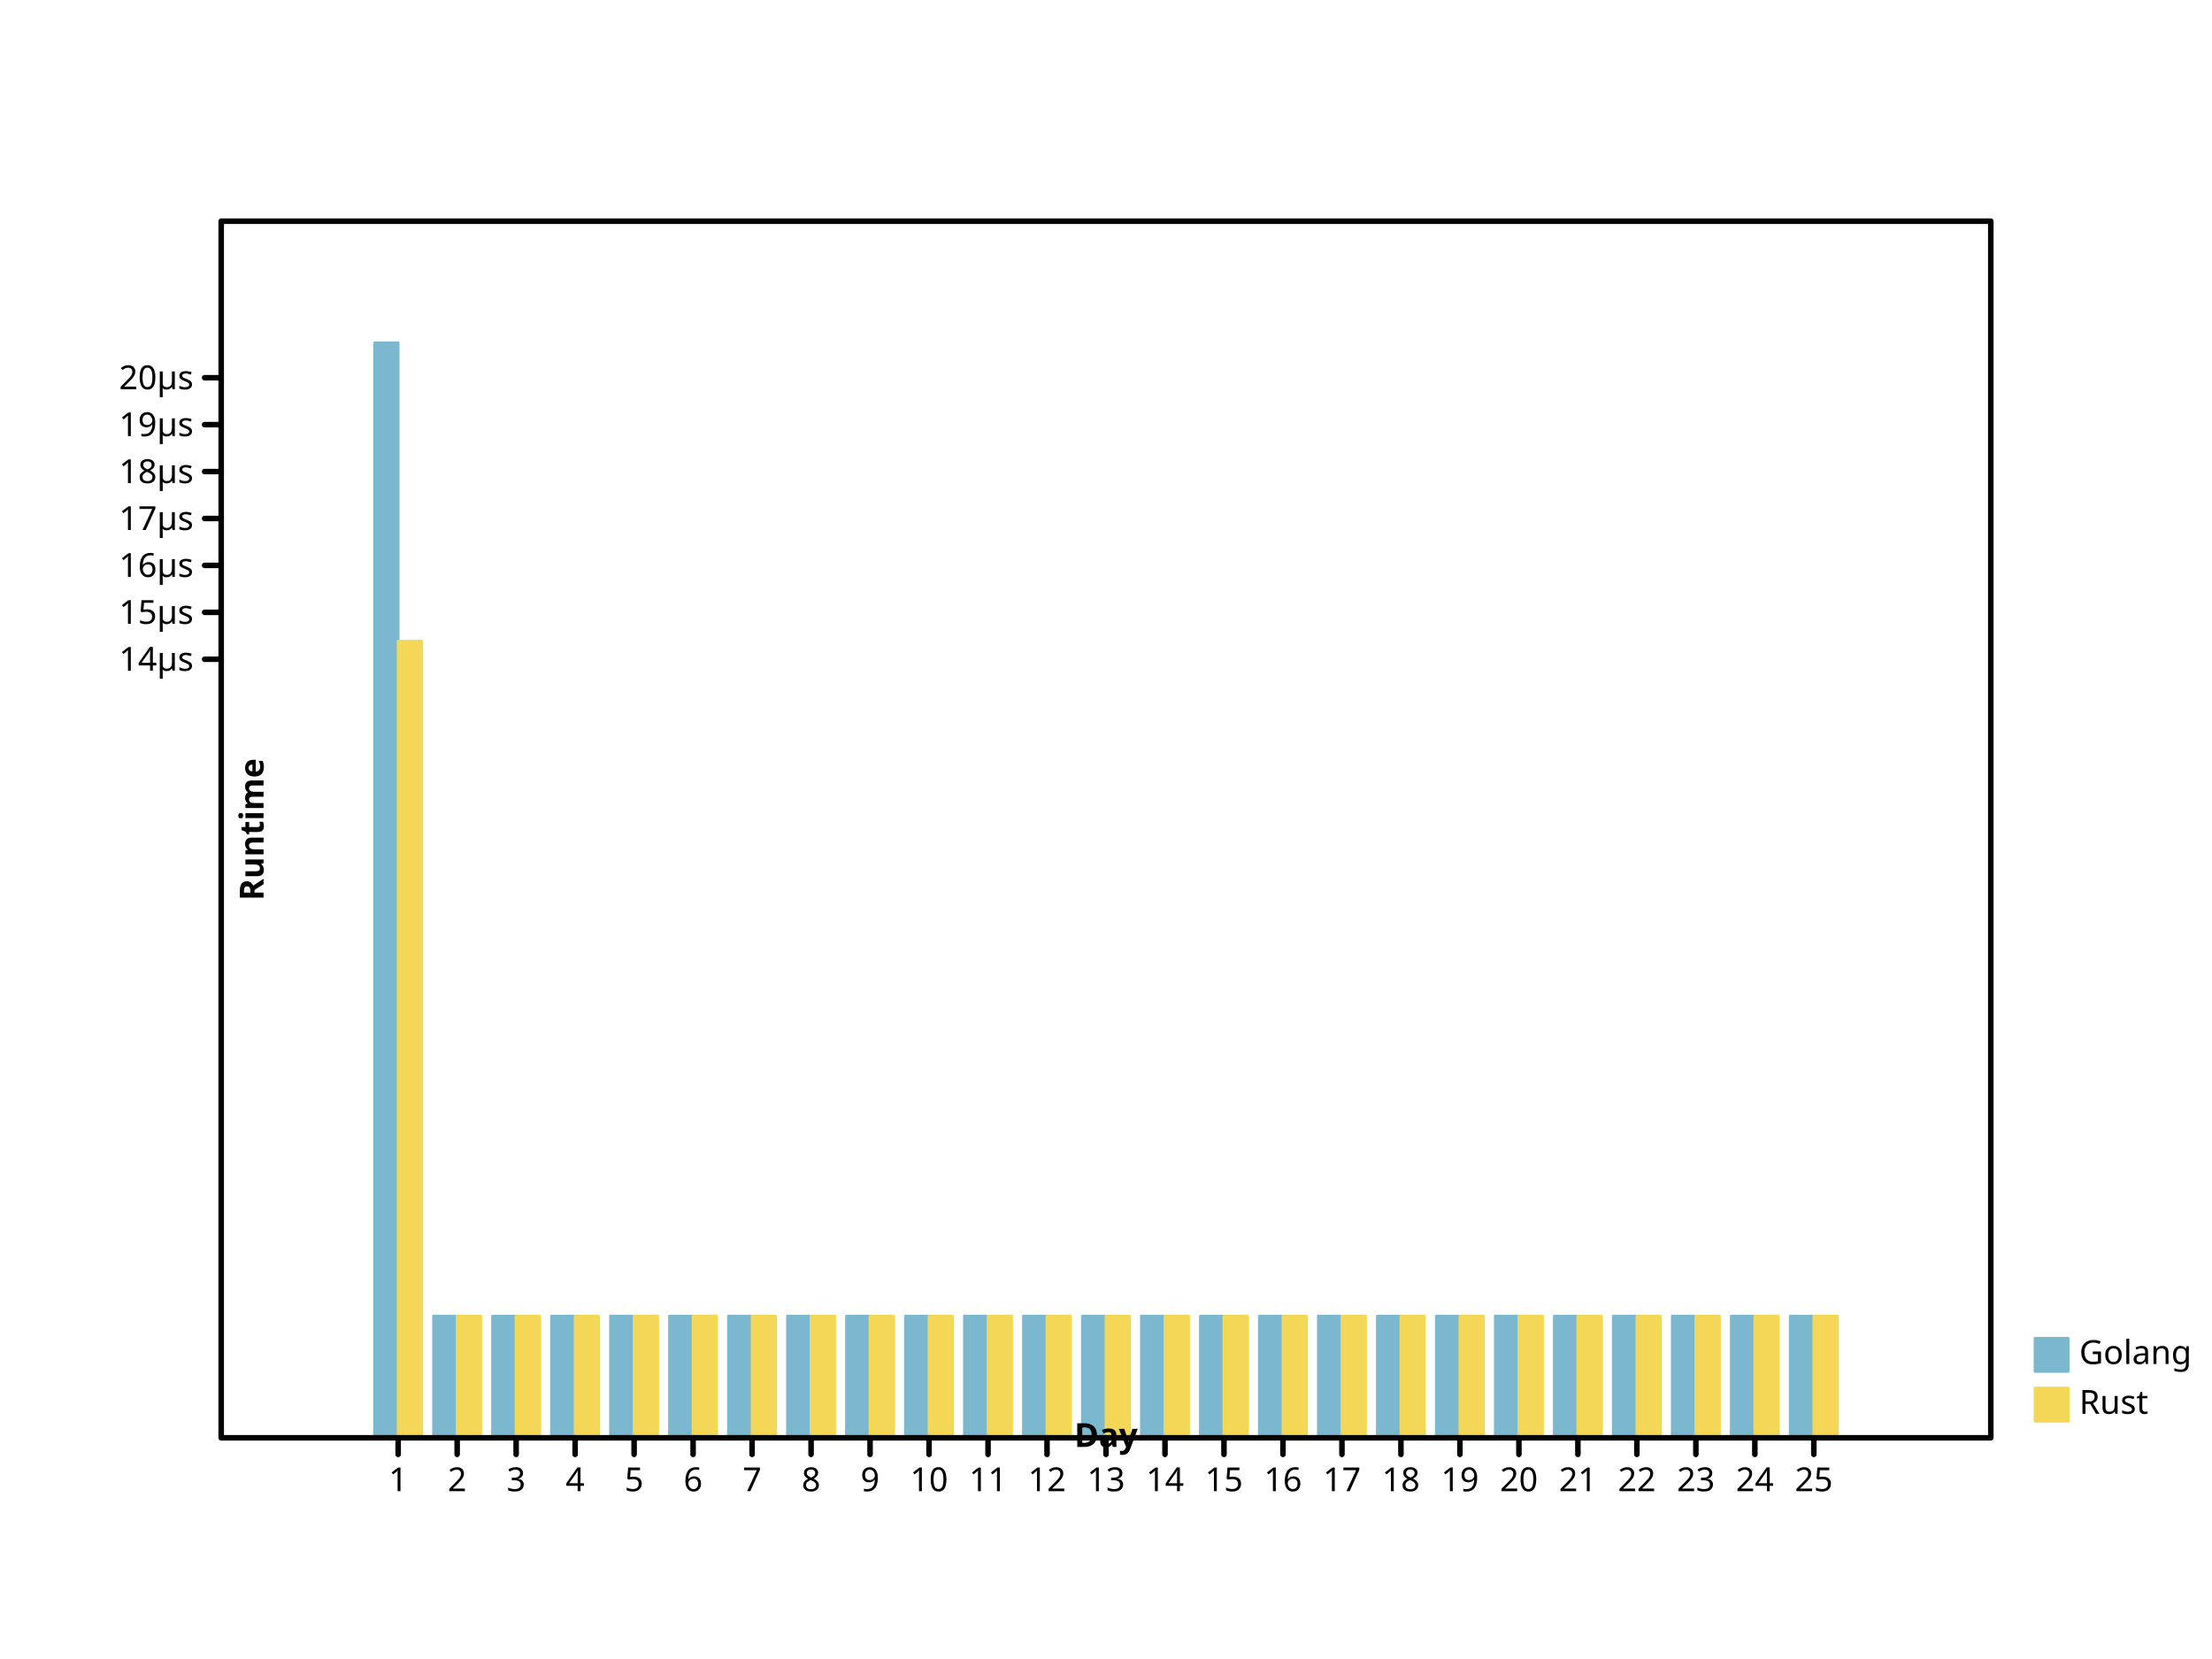
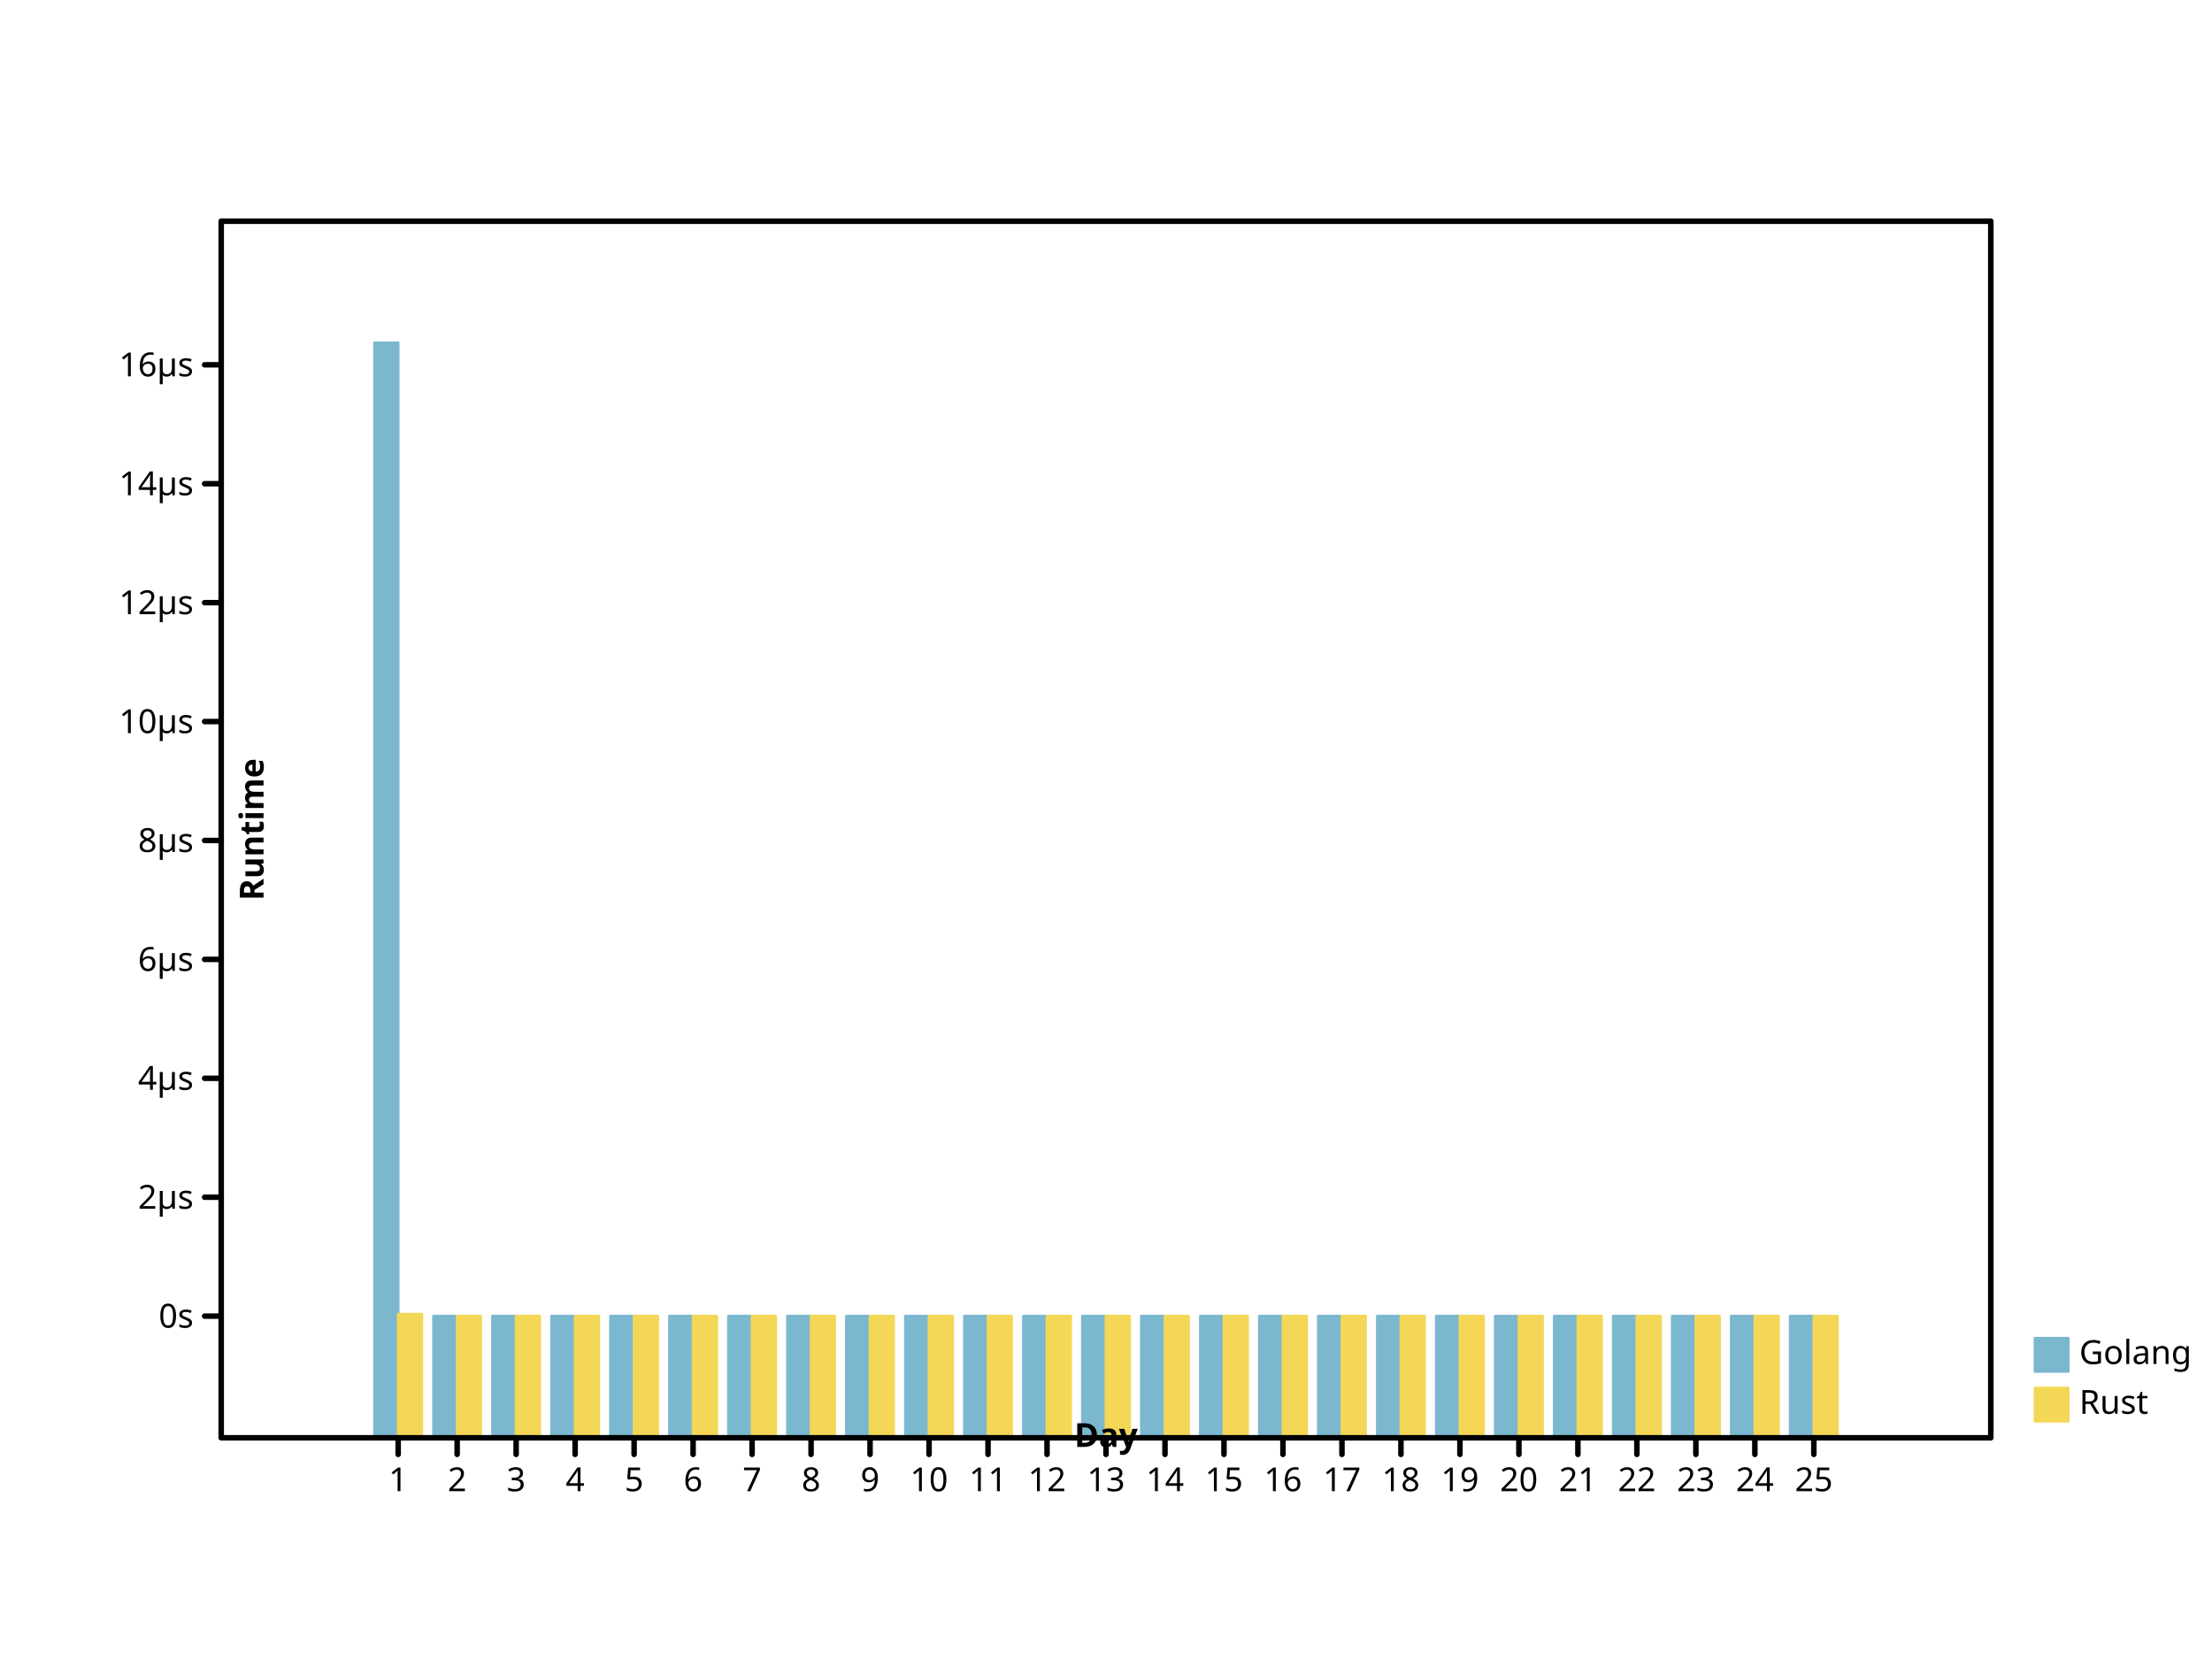
<svg xmlns="http://www.w3.org/2000/svg" viewbox="0 0 800 600" preserveAspectRatio="xMidYMid meet" width="800" height="600">
  <defs>
-     <marker markerUnits="userSpaceOnUse" markerWidth="2%" markerHeight="2%" id="circle" viewBox="0 0 10 10 " refX="5" refY="5">
-       <circle cx="5" cy="5" r="3" fill="none" stroke="black" />
+     <marker refY="5" markerUnits="userSpaceOnUse" markerWidth="2%" markerHeight="2%" id="circle" viewBox="0 0 10 10 " refX="5">
+       <circle fill="none" stroke="black" cx="5" cy="5" r="3" />
    </marker>
-     <marker refY="5" markerUnits="userSpaceOnUse" markerWidth="2%" markerHeight="2%" id="filled-circle" viewBox="0 0 10 10 " refX="5">
-       <circle cx="5" cy="5" r="3" fill="black" stroke="none" />
+     <marker markerUnits="userSpaceOnUse" markerWidth="2%" markerHeight="2%" id="filled-circle" viewBox="0 0 10 10 " refX="5" refY="5">
+       <circle fill="black" stroke="none" cx="5" cy="5" r="3" />
    </marker>
-     <marker refX="5" refY="5" markerUnits="userSpaceOnUse" markerWidth="2%" markerHeight="2%" id="square" viewBox="0 0 10 10 ">
-       <rect stroke="black" x="2" y="2" width="6" height="6" fill="none" />
+     <marker viewBox="0 0 10 10 " refX="5" refY="5" markerUnits="userSpaceOnUse" markerWidth="2%" markerHeight="2%" id="square">
+       <rect fill="none" stroke="black" x="2" y="2" width="6" height="6" />
    </marker>
-     <marker refX="5" refY="5" markerUnits="userSpaceOnUse" markerWidth="2%" markerHeight="2%" id="filled-square" viewBox="0 0 10 10 ">
-       <rect y="2" width="6" height="6" fill="black" stroke="none" x="2" />
+     <marker markerHeight="2%" id="filled-square" viewBox="0 0 10 10 " refX="5" refY="5" markerUnits="userSpaceOnUse" markerWidth="2%">
+       <rect stroke="none" x="2" y="2" width="6" height="6" fill="black" />
    </marker>
  </defs>
-   <g stroke-linecap="round" stroke-linejoin="round" transform="translate(80 520 )scale(1 -1 )" fill="hsl(198, 47%, 65%)" stroke="hsl(198, 47%, 65%)" stroke-width="1px">
+   <g stroke-width="1px" stroke-linecap="round" stroke-linejoin="round" transform="translate(80 520 )scale(1 -1 )" fill="hsl(198, 47%, 65%)" stroke="hsl(198, 47%, 65%)">
    <rect x="5.546667e+01" y="0" width="8.533333e+00" height="396" vector-effect="non-scaling-stroke" />
-     <rect width="8.533333e+00" height="44" vector-effect="non-scaling-stroke" x="7.680000e+01" y="0" />
-     <rect y="0" width="8.533333e+00" height="44" vector-effect="non-scaling-stroke" x="9.813333e+01" />
-     <rect y="0" width="8.533333e+00" height="44" vector-effect="non-scaling-stroke" x="1.194667e+02" />
-     <rect y="0" width="8.533333e+00" height="44" vector-effect="non-scaling-stroke" x="1.408000e+02" />
-     <rect vector-effect="non-scaling-stroke" x="1.621333e+02" y="0" width="8.533333e+00" height="44" />
-     <rect width="8.533333e+00" height="44" vector-effect="non-scaling-stroke" x="1.834667e+02" y="0" />
-     <rect width="8.533333e+00" height="44" vector-effect="non-scaling-stroke" x="2.048000e+02" y="0" />
-     <rect height="44" vector-effect="non-scaling-stroke" x="2.261333e+02" y="0" width="8.533333e+00" />
+     <rect height="44" vector-effect="non-scaling-stroke" x="7.680000e+01" y="0" width="8.533333e+00" />
+     <rect vector-effect="non-scaling-stroke" x="9.813333e+01" y="0" width="8.533333e+00" height="44" />
+     <rect x="1.194667e+02" y="0" width="8.533333e+00" height="44" vector-effect="non-scaling-stroke" />
+     <rect vector-effect="non-scaling-stroke" x="1.408000e+02" y="0" width="8.533333e+00" height="44" />
+     <rect width="8.533333e+00" height="44" vector-effect="non-scaling-stroke" x="1.621333e+02" y="0" />
+     <rect y="0" width="8.533333e+00" height="44" vector-effect="non-scaling-stroke" x="1.834667e+02" />
+     <rect vector-effect="non-scaling-stroke" x="2.048000e+02" y="0" width="8.533333e+00" height="44" />
+     <rect width="8.533333e+00" height="44" vector-effect="non-scaling-stroke" x="2.261333e+02" y="0" />
    <rect y="0" width="8.533333e+00" height="44" vector-effect="non-scaling-stroke" x="2.474667e+02" />
    <rect vector-effect="non-scaling-stroke" x="2.688000e+02" y="0" width="8.533333e+00" height="44" />
-     <rect x="2.901333e+02" y="0" width="8.533333e+00" height="44" vector-effect="non-scaling-stroke" />
-     <rect width="8.533333e+00" height="44" vector-effect="non-scaling-stroke" x="3.114667e+02" y="0" />
+     <rect width="8.533333e+00" height="44" vector-effect="non-scaling-stroke" x="2.901333e+02" y="0" />
+     <rect y="0" width="8.533333e+00" height="44" vector-effect="non-scaling-stroke" x="3.114667e+02" />
    <rect vector-effect="non-scaling-stroke" x="3.328000e+02" y="0" width="8.533333e+00" height="44" />
-     <rect height="44" vector-effect="non-scaling-stroke" x="3.541333e+02" y="0" width="8.533333e+00" />
-     <rect x="3.754667e+02" y="0" width="8.533333e+00" height="44" vector-effect="non-scaling-stroke" />
+     <rect y="0" width="8.533333e+00" height="44" vector-effect="non-scaling-stroke" x="3.541333e+02" />
+     <rect height="44" vector-effect="non-scaling-stroke" x="3.754667e+02" y="0" width="8.533333e+00" />
    <rect y="0" width="8.533333e+00" height="44" vector-effect="non-scaling-stroke" x="3.968000e+02" />
    <rect vector-effect="non-scaling-stroke" x="4.181333e+02" y="0" width="8.533333e+00" height="44" />
-     <rect x="4.394667e+02" y="0" width="8.533333e+00" height="44" vector-effect="non-scaling-stroke" />
-     <rect vector-effect="non-scaling-stroke" x="4.608000e+02" y="0" width="8.533333e+00" height="44" />
-     <rect width="8.533333e+00" height="44" vector-effect="non-scaling-stroke" x="4.821333e+02" y="0" />
-     <rect y="0" width="8.533333e+00" height="44" vector-effect="non-scaling-stroke" x="5.034667e+02" />
-     <rect width="8.533333e+00" height="44" vector-effect="non-scaling-stroke" x="5.248000e+02" y="0" />
-     <rect vector-effect="non-scaling-stroke" x="5.461333e+02" y="0" width="8.533333e+00" height="44" />
-     <rect y="0" width="8.533333e+00" height="44" vector-effect="non-scaling-stroke" x="5.674667e+02" />
+     <rect y="0" width="8.533333e+00" height="44" vector-effect="non-scaling-stroke" x="4.394667e+02" />
+     <rect height="44" vector-effect="non-scaling-stroke" x="4.608000e+02" y="0" width="8.533333e+00" />
+     <rect x="4.821333e+02" y="0" width="8.533333e+00" height="44" vector-effect="non-scaling-stroke" />
+     <rect vector-effect="non-scaling-stroke" x="5.034667e+02" y="0" width="8.533333e+00" height="44" />
+     <rect vector-effect="non-scaling-stroke" x="5.248000e+02" y="0" width="8.533333e+00" height="44" />
+     <rect height="44" vector-effect="non-scaling-stroke" x="5.461333e+02" y="0" width="8.533333e+00" />
+     <rect height="44" vector-effect="non-scaling-stroke" x="5.674667e+02" y="0" width="8.533333e+00" />
  </g>
-   <g transform="translate(80 520 )scale(1 -1 )" fill="hsl(49, 88%, 65%)" stroke="hsl(49, 88%, 65%)" stroke-width="1px" stroke-linecap="round" stroke-linejoin="round">
-     <rect vector-effect="non-scaling-stroke" x="64" y="0" width="8.533333e+00" height="2.881244e+02" />
-     <rect x="8.533333e+01" y="0" width="8.533333e+00" height="44" vector-effect="non-scaling-stroke" />
+   <g stroke-width="1px" stroke-linecap="round" stroke-linejoin="round" transform="translate(80 520 )scale(1 -1 )" fill="hsl(49, 88%, 65%)" stroke="hsl(49, 88%, 65%)">
+     <rect width="8.533333e+00" height="4.470963e+01" vector-effect="non-scaling-stroke" x="64" y="0" />
+     <rect vector-effect="non-scaling-stroke" x="8.533333e+01" y="0" width="8.533333e+00" height="44" />
    <rect vector-effect="non-scaling-stroke" x="1.066667e+02" y="0" width="8.533333e+00" height="44" />
-     <rect y="0" width="8.533333e+00" height="44" vector-effect="non-scaling-stroke" x="128" />
-     <rect vector-effect="non-scaling-stroke" x="1.493333e+02" y="0" width="8.533333e+00" height="44" />
-     <rect width="8.533333e+00" height="44" vector-effect="non-scaling-stroke" x="1.706667e+02" y="0" />
+     <rect vector-effect="non-scaling-stroke" x="128" y="0" width="8.533333e+00" height="44" />
+     <rect height="44" vector-effect="non-scaling-stroke" x="1.493333e+02" y="0" width="8.533333e+00" />
+     <rect y="0" width="8.533333e+00" height="44" vector-effect="non-scaling-stroke" x="1.706667e+02" />
    <rect height="44" vector-effect="non-scaling-stroke" x="192" y="0" width="8.533333e+00" />
    <rect y="0" width="8.533333e+00" height="44" vector-effect="non-scaling-stroke" x="2.133333e+02" />
    <rect width="8.533333e+00" height="44" vector-effect="non-scaling-stroke" x="2.346667e+02" y="0" />
    <rect y="0" width="8.533333e+00" height="44" vector-effect="non-scaling-stroke" x="2.560000e+02" />
    <rect y="0" width="8.533333e+00" height="44" vector-effect="non-scaling-stroke" x="2.773333e+02" />
-     <rect vector-effect="non-scaling-stroke" x="2.986667e+02" y="0" width="8.533333e+00" height="44" />
-     <rect x="320" y="0" width="8.533333e+00" height="44" vector-effect="non-scaling-stroke" />
-     <rect vector-effect="non-scaling-stroke" x="3.413333e+02" y="0" width="8.533333e+00" height="44" />
+     <rect y="0" width="8.533333e+00" height="44" vector-effect="non-scaling-stroke" x="2.986667e+02" />
+     <rect width="8.533333e+00" height="44" vector-effect="non-scaling-stroke" x="320" y="0" />
+     <rect x="3.413333e+02" y="0" width="8.533333e+00" height="44" vector-effect="non-scaling-stroke" />
    <rect vector-effect="non-scaling-stroke" x="3.626667e+02" y="0" width="8.533333e+00" height="44" />
-     <rect width="8.533333e+00" height="44" vector-effect="non-scaling-stroke" x="384" y="0" />
-     <rect width="8.533333e+00" height="44" vector-effect="non-scaling-stroke" x="4.053333e+02" y="0" />
-     <rect x="4.266667e+02" y="0" width="8.533333e+00" height="44" vector-effect="non-scaling-stroke" />
+     <rect vector-effect="non-scaling-stroke" x="384" y="0" width="8.533333e+00" height="44" />
+     <rect height="44" vector-effect="non-scaling-stroke" x="4.053333e+02" y="0" width="8.533333e+00" />
+     <rect height="44" vector-effect="non-scaling-stroke" x="4.266667e+02" y="0" width="8.533333e+00" />
    <rect x="448" y="0" width="8.533333e+00" height="44" vector-effect="non-scaling-stroke" />
-     <rect height="44" vector-effect="non-scaling-stroke" x="4.693333e+02" y="0" width="8.533333e+00" />
+     <rect x="4.693333e+02" y="0" width="8.533333e+00" height="44" vector-effect="non-scaling-stroke" />
    <rect vector-effect="non-scaling-stroke" x="4.906667e+02" y="0" width="8.533333e+00" height="44" />
-     <rect height="44" vector-effect="non-scaling-stroke" x="512" y="0" width="8.533333e+00" />
-     <rect height="44" vector-effect="non-scaling-stroke" x="5.333333e+02" y="0" width="8.533333e+00" />
-     <rect y="0" width="8.533333e+00" height="44" vector-effect="non-scaling-stroke" x="5.546667e+02" />
+     <rect vector-effect="non-scaling-stroke" x="512" y="0" width="8.533333e+00" height="44" />
+     <rect y="0" width="8.533333e+00" height="44" vector-effect="non-scaling-stroke" x="5.333333e+02" />
+     <rect width="8.533333e+00" height="44" vector-effect="non-scaling-stroke" x="5.546667e+02" y="0" />
    <rect vector-effect="non-scaling-stroke" x="576" y="0" width="8.533333e+00" height="44" />
  </g>
-   <g font-weight="normal" stroke-linejoin="round" font-size="12px" font-style="normal" stroke-width="1px" stroke-linecap="round" font-family="sans-serif" text-anchor="start" dominant-baseline="hanging" fill="hsl(198, 47%, 65%)" stroke="hsl(198, 47%, 65%)">
+   <g font-style="normal" font-weight="normal" stroke-linecap="round" font-size="12px" stroke-width="1px" stroke-linejoin="round" font-family="sans-serif" fill="hsl(198, 47%, 65%)" text-anchor="start" dominant-baseline="hanging" stroke="hsl(198, 47%, 65%)">
    <rect height="12" vector-effect="non-scaling-stroke" x="736" y="484" width="12" />
    <g fill="black" stroke="black">
-       <text y="484" dominant-baseline="hanging" stroke="none" vector-effect="non-scaling-stroke" x="752">Golang</text>
+       <text vector-effect="non-scaling-stroke" x="752" y="484" dominant-baseline="hanging" stroke="none">Golang</text>
    </g>
-     <g font-family="sans-serif" font-weight="normal" stroke="hsl(49, 88%, 65%)" text-anchor="start" dominant-baseline="hanging" stroke-linejoin="round" font-size="12px" font-style="normal" fill="hsl(49, 88%, 65%)" stroke-width="1px" stroke-linecap="round">
-       <rect width="12" height="12" vector-effect="non-scaling-stroke" x="736" y="502" />
+     <g font-size="12px" font-style="normal" stroke-linecap="round" text-anchor="start" stroke-width="1px" font-family="sans-serif" stroke="hsl(49, 88%, 65%)" dominant-baseline="hanging" fill="hsl(49, 88%, 65%)" stroke-linejoin="round" font-weight="normal">
+       <rect vector-effect="non-scaling-stroke" x="736" y="502" width="12" height="12" />
      <g fill="black" stroke="black">
-         <text x="752" y="502" dominant-baseline="hanging" stroke="none" vector-effect="non-scaling-stroke">Rust</text>
-         <g stroke-width="2px" dominant-baseline="hanging" font-weight="normal" stroke-linecap="round" text-anchor="start" stroke-linejoin="round" font-size="12px" font-style="normal" fill="none" font-family="sans-serif">
-           <rect vector-effect="non-scaling-stroke" x="80" y="80" width="640" height="440" />
+         <text y="502" dominant-baseline="hanging" stroke="none" vector-effect="non-scaling-stroke" x="752">Rust</text>
+         <g fill="none" stroke-linecap="round" dominant-baseline="hanging" text-anchor="start" font-size="12px" font-style="normal" stroke-width="2px" font-weight="normal" stroke-linejoin="round" font-family="sans-serif">
+           <rect height="440" vector-effect="non-scaling-stroke" x="80" y="80" width="640" />
        </g>
-         <g font-family="sans-serif" font-style="normal" stroke-linecap="round" text-anchor="start" dominant-baseline="hanging" stroke-linejoin="round" font-size="12px" font-weight="normal" transform="translate(80 520 )scale(1 -1 )" fill="none" stroke="black" stroke-width="2px">
+         <g stroke="black" stroke-linecap="round" dominant-baseline="hanging" font-style="normal" stroke-width="2px" stroke-linejoin="round" font-family="sans-serif" font-size="12px" fill="none" text-anchor="start" transform="translate(80 520 )scale(1 -1 )" font-weight="normal">
          <path vector-effect="non-scaling-stroke" d="M64,0 L64,-6 M8.533333e+01,0 L8.533333e+01,-6 M1.066667e+02,0 L1.066667e+02,-6 M128,0 L128,-6 M1.493333e+02,0 L1.493333e+02,-6 M1.706667e+02,0 L1.706667e+02,-6 M192,0 L192,-6 M2.133333e+02,0 L2.133333e+02,-6 M2.346667e+02,0 L2.346667e+02,-6 M256,0 L256,-6 M2.773333e+02,0 L2.773333e+02,-6 M2.986667e+02,0 L2.986667e+02,-6 M320,0 L320,-6 M3.413333e+02,0 L3.413333e+02,-6 M3.626667e+02,0 L3.626667e+02,-6 M384,0 L384,-6 M4.053333e+02,0 L4.053333e+02,-6 M4.266667e+02,0 L4.266667e+02,-6 M448,0 L448,-6 M4.693333e+02,0 L4.693333e+02,-6 M4.906667e+02,0 L4.906667e+02,-6 M512,0 L512,-6 M5.333333e+02,0 L5.333333e+02,-6 M5.546667e+02,0 L5.546667e+02,-6 M576,0 L576,-6 " />
        </g>
-         <g transform="translate(80 520 )scale(1 1 )" font-family="sans-serif" font-size="12px" dominant-baseline="hanging" fill="black" stroke-linecap="round" stroke-linejoin="round" font-style="normal" font-weight="normal" stroke="black" stroke-width="2px" text-anchor="middle">
-           <text stroke="none" vector-effect="non-scaling-stroke" x="64" y="10" dominant-baseline="hanging">1</text>
-           <text y="10" dominant-baseline="hanging" stroke="none" vector-effect="non-scaling-stroke" x="8.533333e+01">2</text>
-           <text stroke="none" vector-effect="non-scaling-stroke" x="1.066667e+02" y="10" dominant-baseline="hanging">3</text>
-           <text x="128" y="10" dominant-baseline="hanging" stroke="none" vector-effect="non-scaling-stroke">4</text>
-           <text stroke="none" vector-effect="non-scaling-stroke" x="1.493333e+02" y="10" dominant-baseline="hanging">5</text>
-           <text dominant-baseline="hanging" stroke="none" vector-effect="non-scaling-stroke" x="1.706667e+02" y="10">6</text>
-           <text dominant-baseline="hanging" stroke="none" vector-effect="non-scaling-stroke" x="192" y="10">7</text>
-           <text stroke="none" vector-effect="non-scaling-stroke" x="2.133333e+02" y="10" dominant-baseline="hanging">8</text>
-           <text stroke="none" vector-effect="non-scaling-stroke" x="2.346667e+02" y="10" dominant-baseline="hanging">9</text>
-           <text stroke="none" vector-effect="non-scaling-stroke" x="256" y="10" dominant-baseline="hanging">10</text>
-           <text stroke="none" vector-effect="non-scaling-stroke" x="2.773333e+02" y="10" dominant-baseline="hanging">11</text>
-           <text x="2.986667e+02" y="10" dominant-baseline="hanging" stroke="none" vector-effect="non-scaling-stroke">12</text>
-           <text vector-effect="non-scaling-stroke" x="320" y="10" dominant-baseline="hanging" stroke="none">13</text>
-           <text vector-effect="non-scaling-stroke" x="3.413333e+02" y="10" dominant-baseline="hanging" stroke="none">14</text>
-           <text dominant-baseline="hanging" stroke="none" vector-effect="non-scaling-stroke" x="3.626667e+02" y="10">15</text>
-           <text x="384" y="10" dominant-baseline="hanging" stroke="none" vector-effect="non-scaling-stroke">16</text>
-           <text stroke="none" vector-effect="non-scaling-stroke" x="4.053333e+02" y="10" dominant-baseline="hanging">17</text>
-           <text y="10" dominant-baseline="hanging" stroke="none" vector-effect="non-scaling-stroke" x="4.266667e+02">18</text>
-           <text x="448" y="10" dominant-baseline="hanging" stroke="none" vector-effect="non-scaling-stroke">19</text>
+         <g text-anchor="middle" dominant-baseline="hanging" font-style="normal" font-weight="normal" stroke="black" font-size="12px" fill="black" stroke-linecap="round" transform="translate(80 520 )scale(1 1 )" stroke-width="2px" stroke-linejoin="round" font-family="sans-serif">
+           <text dominant-baseline="hanging" stroke="none" vector-effect="non-scaling-stroke" x="64" y="10">1</text>
+           <text vector-effect="non-scaling-stroke" x="8.533333e+01" y="10" dominant-baseline="hanging" stroke="none">2</text>
+           <text vector-effect="non-scaling-stroke" x="1.066667e+02" y="10" dominant-baseline="hanging" stroke="none">3</text>
+           <text vector-effect="non-scaling-stroke" x="128" y="10" dominant-baseline="hanging" stroke="none">4</text>
+           <text vector-effect="non-scaling-stroke" x="1.493333e+02" y="10" dominant-baseline="hanging" stroke="none">5</text>
+           <text vector-effect="non-scaling-stroke" x="1.706667e+02" y="10" dominant-baseline="hanging" stroke="none">6</text>
+           <text stroke="none" vector-effect="non-scaling-stroke" x="192" y="10" dominant-baseline="hanging">7</text>
+           <text x="2.133333e+02" y="10" dominant-baseline="hanging" stroke="none" vector-effect="non-scaling-stroke">8</text>
+           <text y="10" dominant-baseline="hanging" stroke="none" vector-effect="non-scaling-stroke" x="2.346667e+02">9</text>
+           <text dominant-baseline="hanging" stroke="none" vector-effect="non-scaling-stroke" x="256" y="10">10</text>
+           <text vector-effect="non-scaling-stroke" x="2.773333e+02" y="10" dominant-baseline="hanging" stroke="none">11</text>
+           <text vector-effect="non-scaling-stroke" x="2.986667e+02" y="10" dominant-baseline="hanging" stroke="none">12</text>
+           <text x="320" y="10" dominant-baseline="hanging" stroke="none" vector-effect="non-scaling-stroke">13</text>
+           <text dominant-baseline="hanging" stroke="none" vector-effect="non-scaling-stroke" x="3.413333e+02" y="10">14</text>
+           <text stroke="none" vector-effect="non-scaling-stroke" x="3.626667e+02" y="10" dominant-baseline="hanging">15</text>
+           <text y="10" dominant-baseline="hanging" stroke="none" vector-effect="non-scaling-stroke" x="384">16</text>
+           <text dominant-baseline="hanging" stroke="none" vector-effect="non-scaling-stroke" x="4.053333e+02" y="10">17</text>
+           <text stroke="none" vector-effect="non-scaling-stroke" x="4.266667e+02" y="10" dominant-baseline="hanging">18</text>
+           <text y="10" dominant-baseline="hanging" stroke="none" vector-effect="non-scaling-stroke" x="448">19</text>
          <text y="10" dominant-baseline="hanging" stroke="none" vector-effect="non-scaling-stroke" x="4.693333e+02">20</text>
          <text y="10" dominant-baseline="hanging" stroke="none" vector-effect="non-scaling-stroke" x="4.906667e+02">21</text>
-           <text y="10" dominant-baseline="hanging" stroke="none" vector-effect="non-scaling-stroke" x="512">22</text>
-           <text dominant-baseline="hanging" stroke="none" vector-effect="non-scaling-stroke" x="5.333333e+02" y="10">23</text>
-           <text x="5.546667e+02" y="10" dominant-baseline="hanging" stroke="none" vector-effect="non-scaling-stroke">24</text>
-           <text y="10" dominant-baseline="hanging" stroke="none" vector-effect="non-scaling-stroke" x="576">25</text>
+           <text vector-effect="non-scaling-stroke" x="512" y="10" dominant-baseline="hanging" stroke="none">22</text>
+           <text y="10" dominant-baseline="hanging" stroke="none" vector-effect="non-scaling-stroke" x="5.333333e+02">23</text>
+           <text dominant-baseline="hanging" stroke="none" vector-effect="non-scaling-stroke" x="5.546667e+02" y="10">24</text>
+           <text x="576" y="10" dominant-baseline="hanging" stroke="none" vector-effect="non-scaling-stroke">25</text>
        </g>
-         <g font-size="12px" dominant-baseline="baseline" fill="black" text-anchor="middle" stroke="black" font-style="normal" font-weight="bold" transform="translate(80 520 )scale(1 1 )rotate(0 0 0 )" stroke-linejoin="round" stroke-width="2px" stroke-linecap="round" font-family="sans-serif">
-           <text x="320" y="-6" dominant-baseline="baseline" stroke="none" vector-effect="non-scaling-stroke">Day</text>
+         <g stroke="black" stroke-width="2px" stroke-linejoin="round" transform="translate(80 520 )scale(1 1 )rotate(0 0 0 )" fill="black" stroke-linecap="round" font-family="sans-serif" font-size="12px" font-style="normal" font-weight="bold" dominant-baseline="baseline" text-anchor="middle">
+           <text y="-6" dominant-baseline="baseline" stroke="none" vector-effect="non-scaling-stroke" x="320">Day</text>
        </g>
-         <g fill="black" font-family="sans-serif" transform="translate(80 520 )scale(1 -1 )" stroke-linejoin="round" stroke="black" stroke-width="2px" dominant-baseline="baseline" font-size="12px" font-style="normal" font-weight="bold" stroke-linecap="round" text-anchor="middle">
-           <path vector-effect="non-scaling-stroke" d="M0,2.815741e+02 L-6,2.815741e+02 M0,2.985437e+02 L-6,2.985437e+02 M0,3.155133e+02 L-6,3.155133e+02 M0,3.324829e+02 L-6,3.324829e+02 M0,3.494524e+02 L-6,3.494524e+02 M0,3.664220e+02 L-6,3.664220e+02 M0,3.833916e+02 L-6,3.833916e+02 " />
+         <g fill="black" stroke-linejoin="round" font-family="sans-serif" font-style="normal" stroke="black" stroke-width="2px" font-size="12px" font-weight="bold" stroke-linecap="round" text-anchor="middle" dominant-baseline="baseline" transform="translate(80 520 )scale(1 -1 )">
+           <path vector-effect="non-scaling-stroke" d="M0,44 L-6,44 M0,8.700813e+01 L-6,8.700813e+01 M0,1.300163e+02 L-6,1.300163e+02 M0,1.730244e+02 L-6,1.730244e+02 M0,2.160325e+02 L-6,2.160325e+02 M0,2.590406e+02 L-6,2.590406e+02 M0,3.020488e+02 L-6,3.020488e+02 M0,3.450569e+02 L-6,3.450569e+02 M0,3.880650e+02 L-6,3.880650e+02 " />
        </g>
-         <g stroke-linejoin="round" font-size="12px" font-style="normal" fill="black" stroke-width="2px" stroke-linecap="round" text-anchor="end" transform="translate(80 520 )scale(1 1 )" stroke="black" dominant-baseline="middle" font-family="sans-serif" font-weight="normal">
-           <text dominant-baseline="middle" stroke="none" vector-effect="non-scaling-stroke" x="-10" y="-2.815741e+02">14µs</text>
-           <text stroke="none" vector-effect="non-scaling-stroke" x="-10" y="-2.985437e+02" dominant-baseline="middle">15µs</text>
-           <text stroke="none" vector-effect="non-scaling-stroke" x="-10" y="-3.155133e+02" dominant-baseline="middle">16µs</text>
-           <text y="-3.324829e+02" dominant-baseline="middle" stroke="none" vector-effect="non-scaling-stroke" x="-10">17µs</text>
-           <text vector-effect="non-scaling-stroke" x="-10" y="-3.494524e+02" dominant-baseline="middle" stroke="none">18µs</text>
-           <text vector-effect="non-scaling-stroke" x="-10" y="-3.664220e+02" dominant-baseline="middle" stroke="none">19µs</text>
-           <text dominant-baseline="middle" stroke="none" vector-effect="non-scaling-stroke" x="-10" y="-3.833916e+02">20µs</text>
+         <g stroke-width="2px" stroke-linejoin="round" font-family="sans-serif" font-size="12px" font-style="normal" fill="black" text-anchor="end" dominant-baseline="middle" transform="translate(80 520 )scale(1 1 )" stroke="black" font-weight="normal" stroke-linecap="round">
+           <text dominant-baseline="middle" stroke="none" vector-effect="non-scaling-stroke" x="-10" y="-44">0s</text>
+           <text stroke="none" vector-effect="non-scaling-stroke" x="-10" y="-8.700813e+01" dominant-baseline="middle">2µs</text>
+           <text y="-1.300163e+02" dominant-baseline="middle" stroke="none" vector-effect="non-scaling-stroke" x="-10">4µs</text>
+           <text stroke="none" vector-effect="non-scaling-stroke" x="-10" y="-1.730244e+02" dominant-baseline="middle">6µs</text>
+           <text y="-2.160325e+02" dominant-baseline="middle" stroke="none" vector-effect="non-scaling-stroke" x="-10">8µs</text>
+           <text x="-10" y="-2.590406e+02" dominant-baseline="middle" stroke="none" vector-effect="non-scaling-stroke">10µs</text>
+           <text stroke="none" vector-effect="non-scaling-stroke" x="-10" y="-3.020488e+02" dominant-baseline="middle">12µs</text>
+           <text dominant-baseline="middle" stroke="none" vector-effect="non-scaling-stroke" x="-10" y="-3.450569e+02">14µs</text>
+           <text x="-10" y="-3.880650e+02" dominant-baseline="middle" stroke="none" vector-effect="non-scaling-stroke">16µs</text>
        </g>
-         <g fill="black" font-family="sans-serif" font-style="normal" stroke-linecap="round" stroke-width="2px" text-anchor="middle" dominant-baseline="hanging" font-size="12px" font-weight="bold" transform="translate(80 520 )scale(1 1 )rotate(-90 0 0 )" stroke-linejoin="round" stroke="black">
-           <text x="220" y="6" dominant-baseline="hanging" stroke="none" vector-effect="non-scaling-stroke">Runtime</text>
+         <g font-family="sans-serif" font-style="normal" fill="black" stroke-linecap="round" text-anchor="middle" stroke="black" stroke-width="2px" stroke-linejoin="round" font-size="12px" font-weight="bold" dominant-baseline="hanging" transform="translate(80 520 )scale(1 1 )rotate(-90 0 0 )">
+           <text stroke="none" vector-effect="non-scaling-stroke" x="220" y="6" dominant-baseline="hanging">Runtime</text>
        </g>
      </g>
    </g>
  </g>
</svg>
